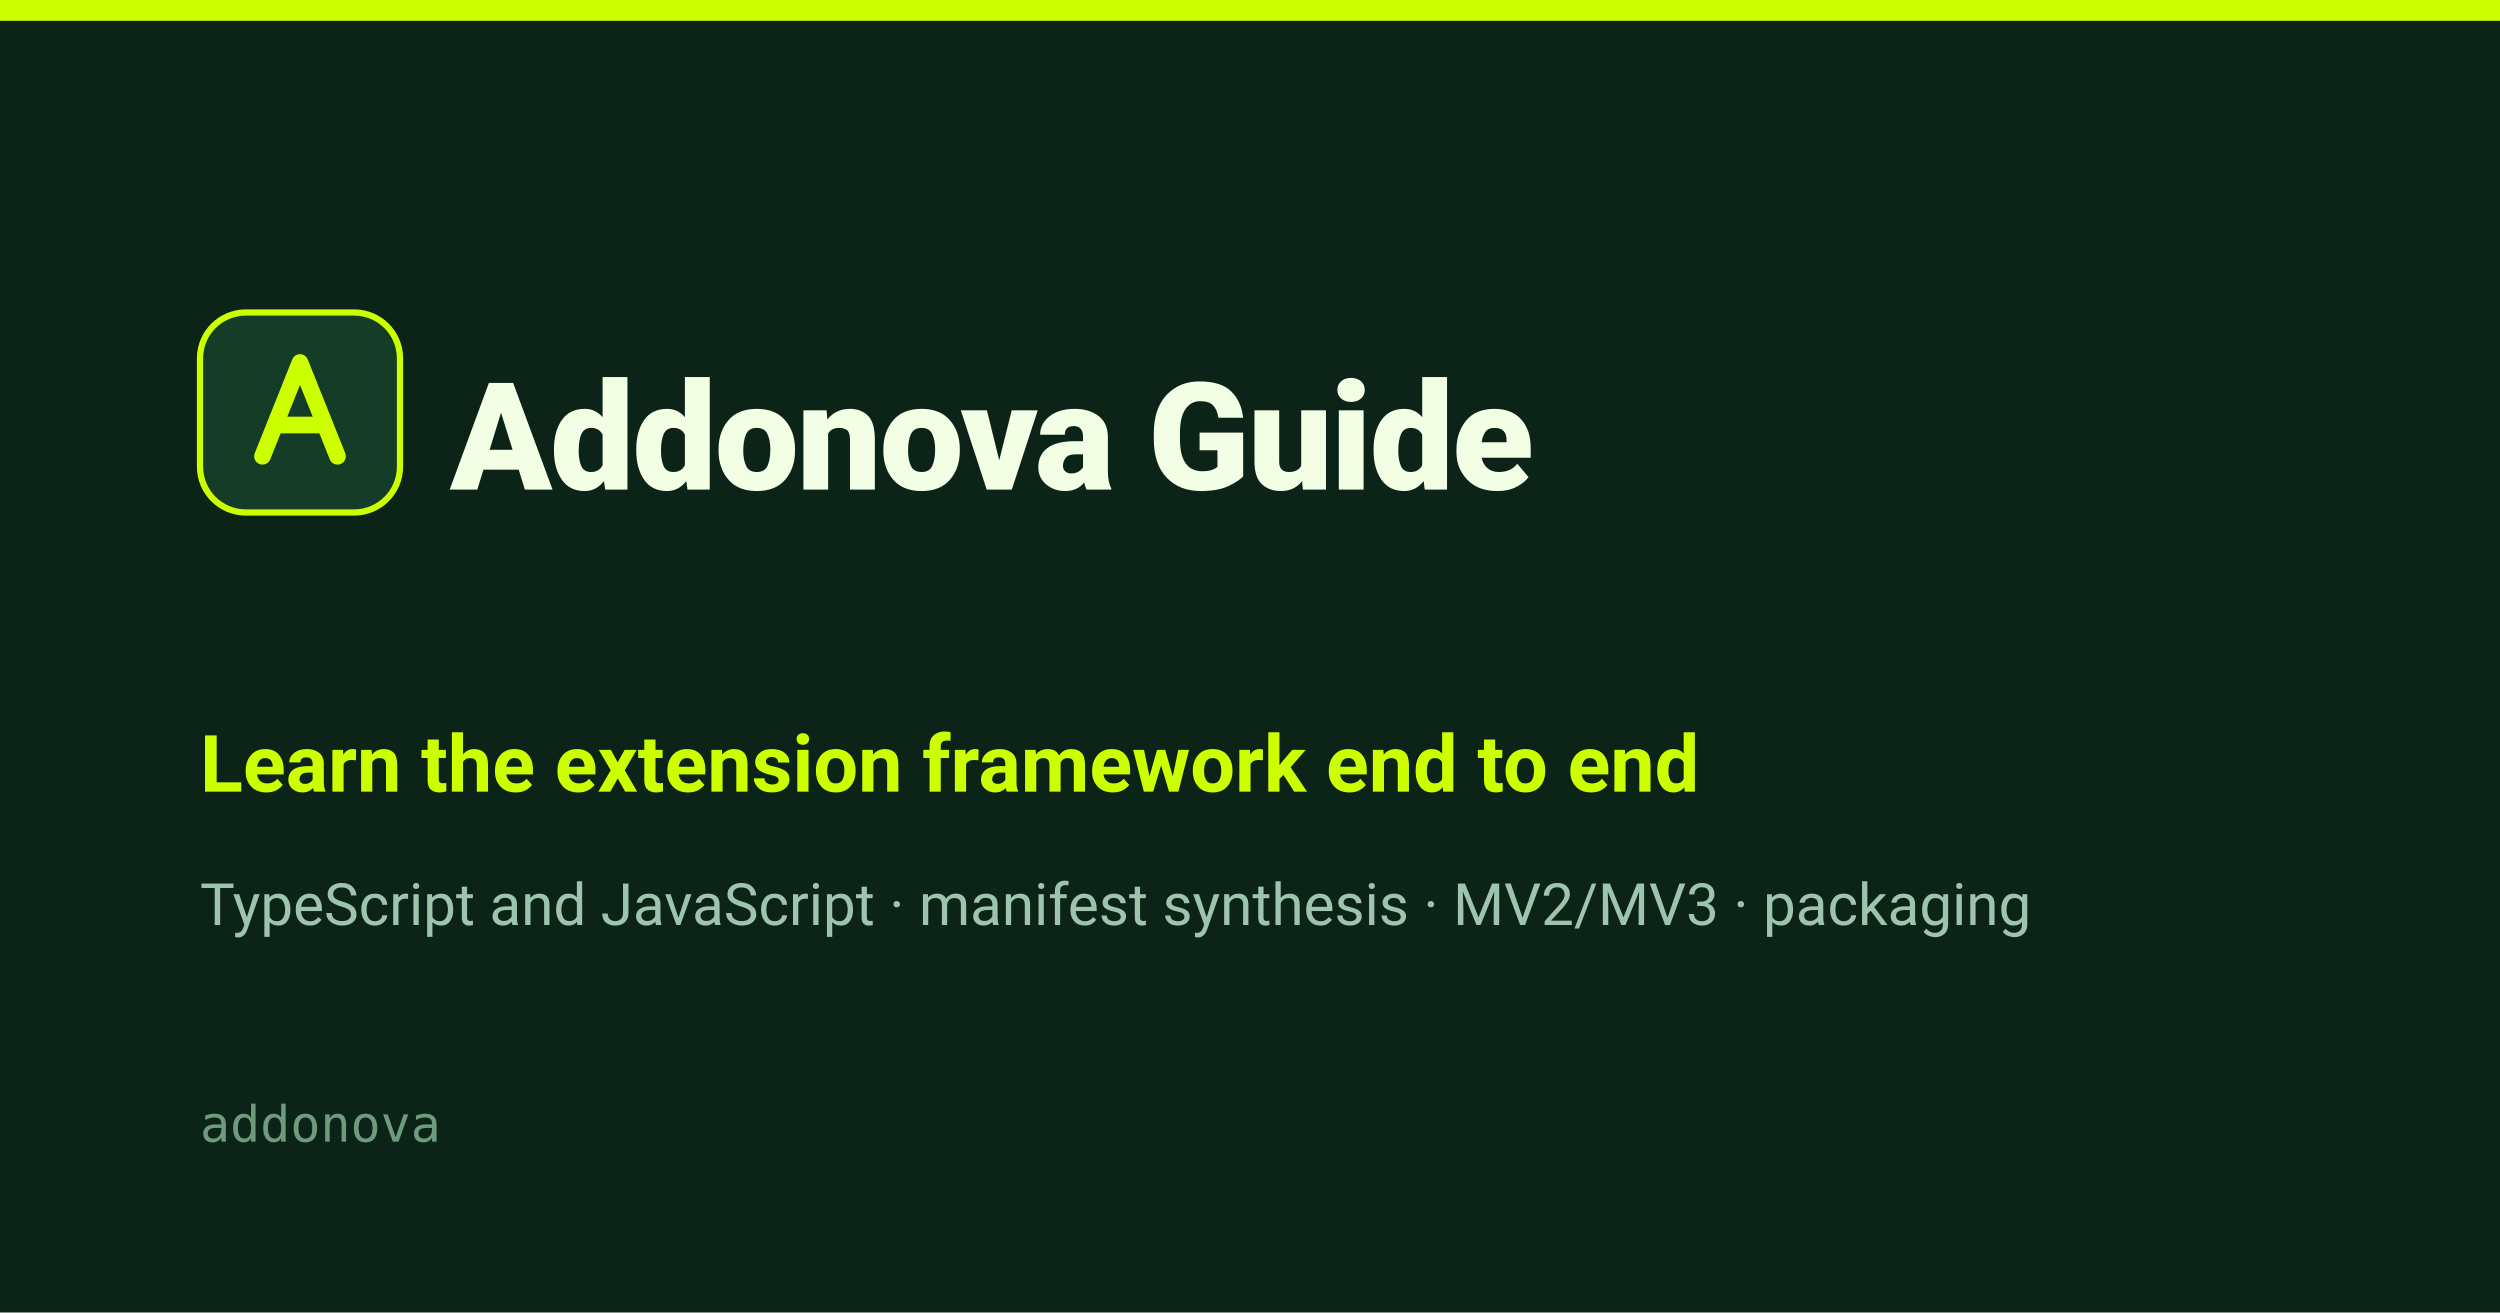
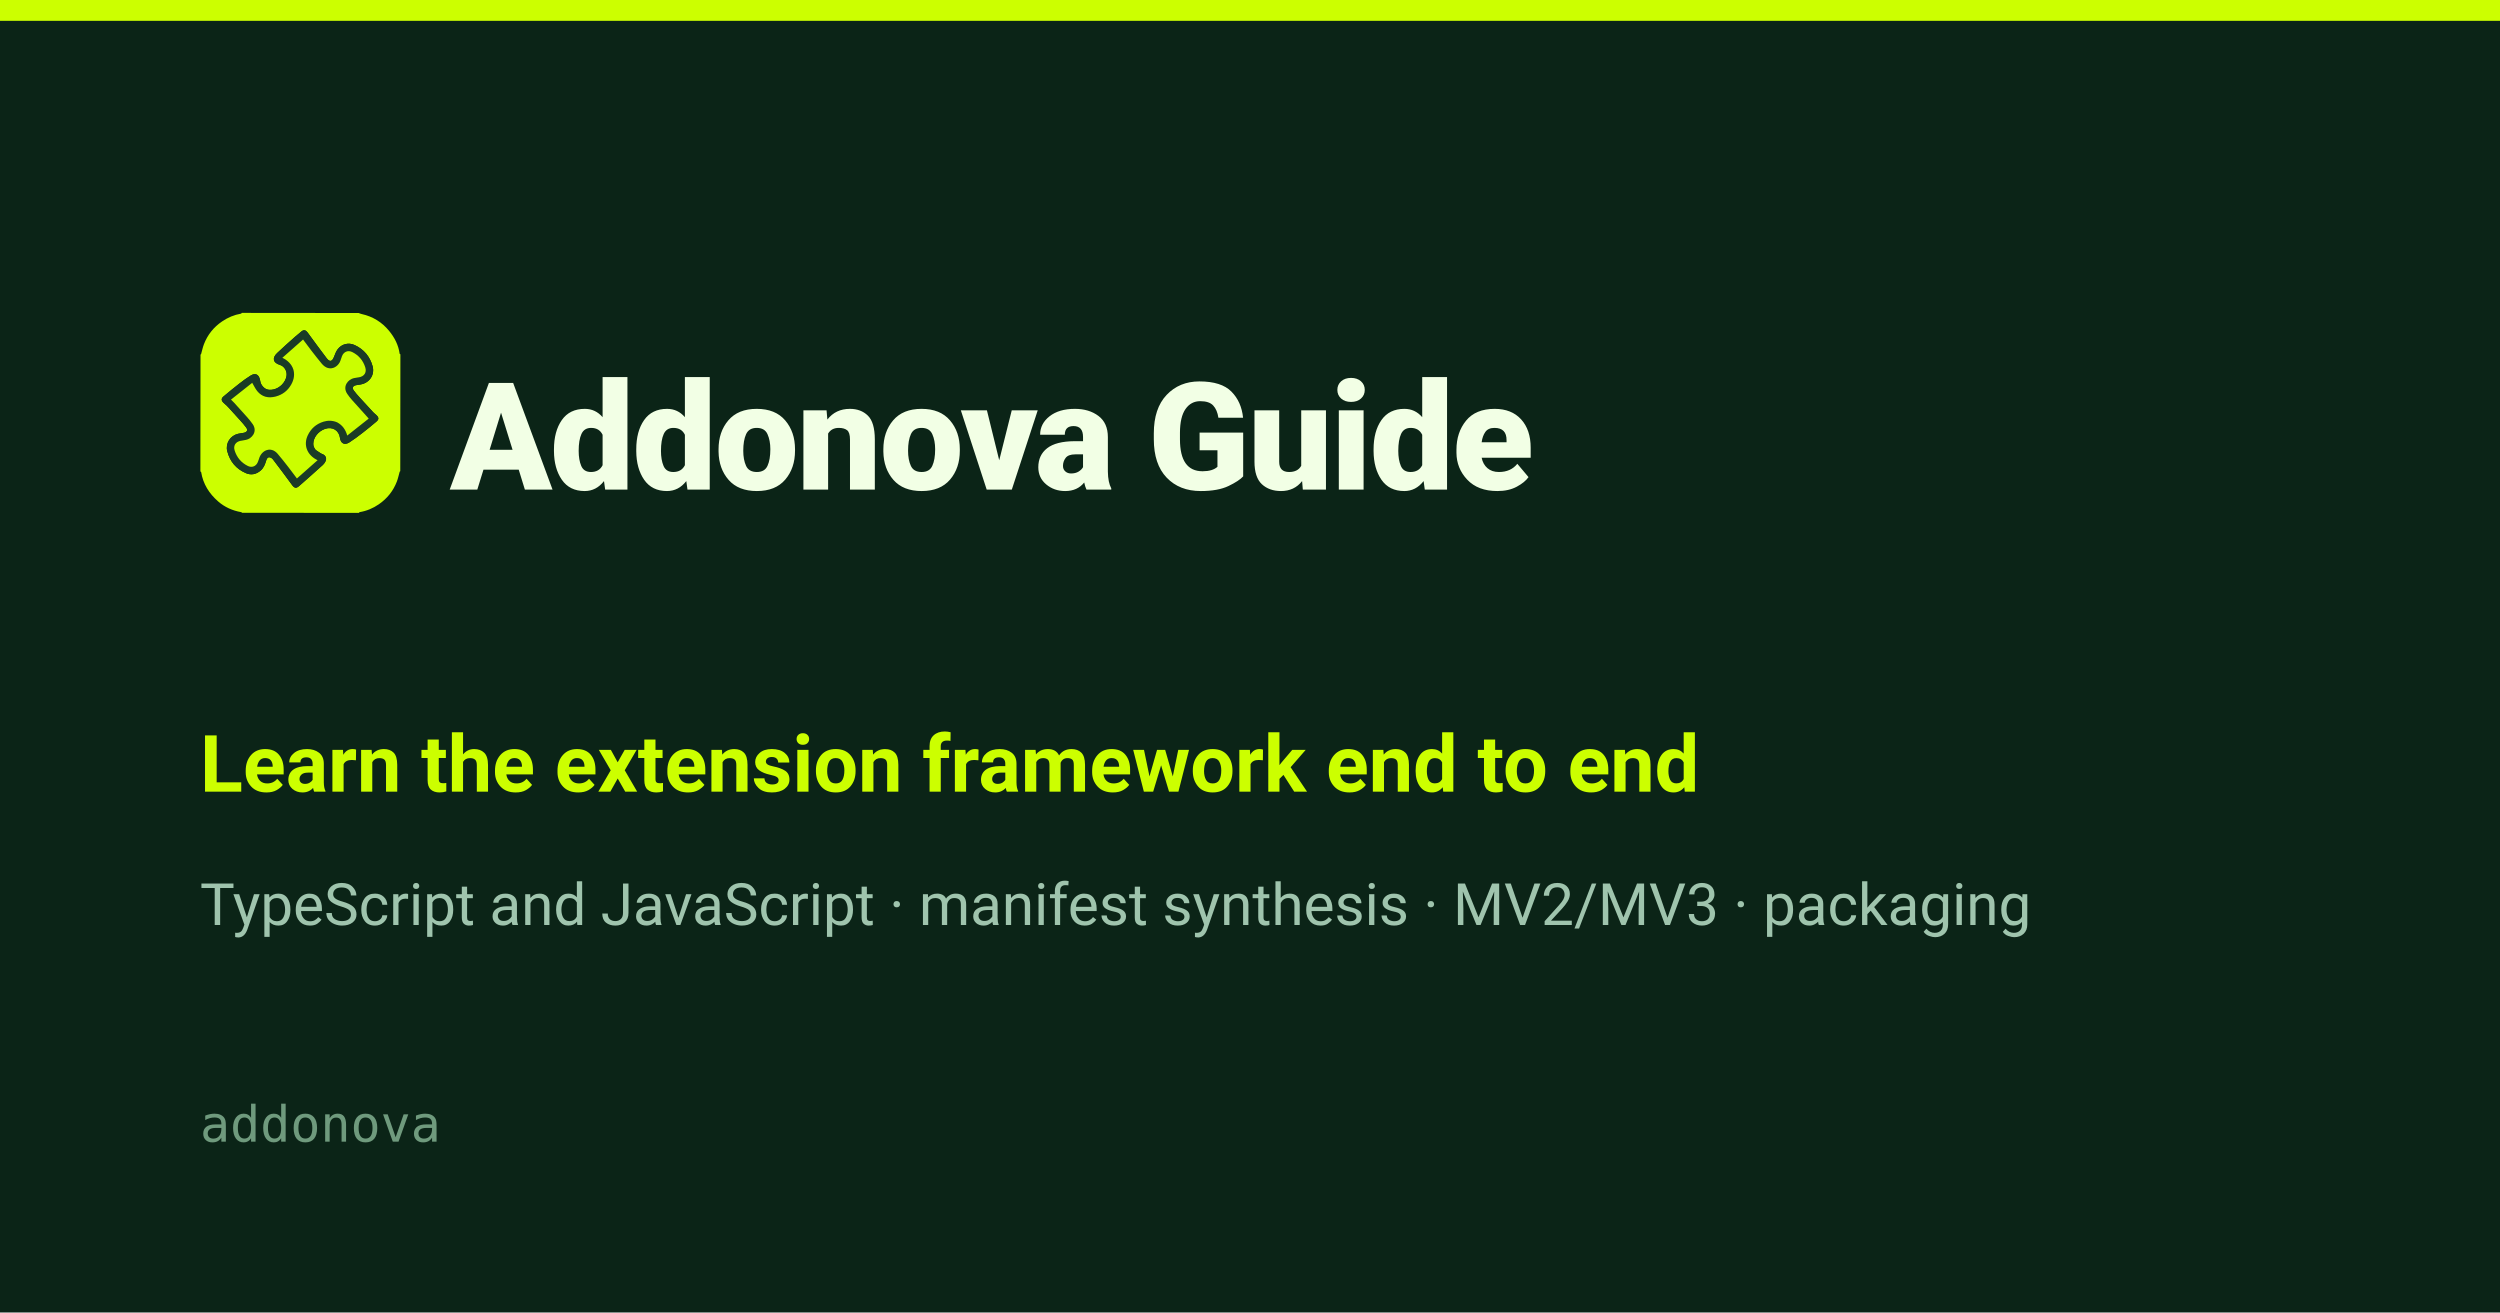
<svg xmlns="http://www.w3.org/2000/svg" viewBox="0 0 1200 630" width="1200" height="630" role="img" aria-label="Addonova — next-generation browser extension framework">
  <rect width="1200" height="630" fill="#0b2417" />
  <rect x="0" y="0" width="1200" height="10" fill="#ccff00" />
-   <g transform="translate(96 150)">
-     <rect width="96" height="96" rx="22" fill="#153c26" stroke="#ccff00" stroke-width="3" />
-     <path d="M30 69 48 24l18 45" fill="none" stroke="#ccff00" stroke-width="8" stroke-linecap="round" stroke-linejoin="round" />
-     <path d="M38.5 54h19" fill="none" stroke="#ccff00" stroke-width="8" stroke-linecap="round" />
+   <g transform="translate(96 150) scale(0.1875)">
+     <path fill="#CCFF00" opacity="1" stroke="none" d=" M513,107   C513,206.688 513,306.375 512.68,406.192   C511.932,406.815 511.275,407.243 511.111,407.813   C508.717,416.162 507.026,424.775 503.925,432.847   C494.66,456.968 479.032,476.346 457.798,490.976   C442.858,501.27 426.383,508.191 408.343,511.1   C407.807,511.186 407.444,512.343 407,513   C307.312,513 207.625,513 107.815,512.69   C106.875,511.923 106.104,511.199 105.233,511.048   C83.212,507.224 63.273,498.309 46.554,483.754   C23.602,463.771 7.845,439.079 2.899,408.38   C2.811,407.832 1.657,407.456 1,407   C1,307.312 1,207.625 1.323,107.808   C2.071,107.184 2.725,106.754 2.889,106.183   C5.282,97.852 6.974,89.259 10.07,81.203   C19.4,56.93 35.064,37.452 56.585,22.838   C71.34,12.819 87.45,5.933 105.13,2.923   C105.842,2.802 106.381,1.664 107,1   C206.688,1 306.375,1 406.193,1.314   C408.892,2.419 411.42,3.394 414.036,3.971   C442.318,10.218 465.862,24.777 484.004,46.906   C497.913,63.871 508.112,83.256 511.104,105.624   C511.175,106.158 512.343,106.545 513,107  M296.359,352.073   C292.629,347.448 289.957,342.534 290.015,336.248   C290.164,320.14 302.541,304.231 319.688,298.101   C338.853,291.248 355.785,301.763 358.316,320.975   C360.236,335.553 370.19,340.358 382.597,332.389   C394.17,324.955 405.19,316.608 416.086,308.187   C428.182,298.84 440.013,289.134 451.663,279.236   C458.314,273.585 458.098,268.937 451.813,262.984   C449.036,260.354 445.932,258.043 443.337,255.252   C431.674,242.703 420.072,230.095 408.591,217.379   C403.364,211.589 398.075,205.783 393.531,199.469   C388.88,193.007 391.431,187.688 399.291,186.162   C403.372,185.369 407.518,184.917 411.608,184.166   C434.119,180.028 447.932,159.461 441.849,137.473   C434.974,112.628 419.514,94.239 396.012,83.366   C380.25,76.074 362.525,80.474 352.222,94.368   C347.979,100.09 345.528,107.256 342.852,114   C338.119,125.929 331.975,127.257 324.162,116.956   C307.608,95.13 291.409,73.032 275.23,50.923   C270.91,45.02 265.722,43.707 259.989,48.22   C254.378,52.636 248.885,57.222 243.565,61.984   C228.072,75.852 212.381,89.52 197.36,103.885   C183.543,117.099 187.483,129.079 204.4,134.129   C216.383,137.706 223.531,150.719 221.407,162.848   C218.585,178.966 204.6,193.339 188.197,196.981   C174.203,200.088 164.376,196.279 157.21,184.196   C155.171,180.759 154.368,176.46 153.562,172.443   C150.746,158.411 141.763,153.884 129.604,161.447   C119.618,167.657 110.09,174.682 100.799,181.912   C87.032,192.627 73.518,203.68 60.173,214.916   C53.931,220.171 54.173,225.336 60.088,231.018   C63.808,234.59 67.92,237.78 71.422,241.547   C81.84,252.754 92.115,264.096 102.301,275.516   C107.827,281.71 113.418,287.904 118.317,294.584   C122.982,300.945 120.406,306.359 112.587,307.873   C107.526,308.854 102.366,309.369 97.351,310.528   C77.582,315.098 64.726,334.936 69.652,354.652   C76.306,381.283 92.54,400.595 117.792,411.376   C131.27,417.131 144.23,414.162 155.404,404.483   C163.04,397.869 166.456,388.9 169.263,379.567   C170.543,375.311 172.55,370.515 177.375,370.623   C180.577,370.694 184.641,373.344 186.719,376.063   C203.259,397.699 219.563,419.521 235.611,441.525   C241.397,449.459 246.036,450.986 253.574,444.431   C274.148,426.54 294.415,408.296 314.676,390.05   C317.091,387.875 319.028,384.996 320.639,382.135   C325.007,374.375 322.647,367.027 314.699,362.931   C313.084,362.099 311.203,361.748 309.661,360.817   C305.314,358.194 301.079,355.384 296.359,352.073  z" />
+     <path fill="#1A3B26" opacity="1" stroke="none" d=" M296.579,352.36   C301.079,355.384 305.314,358.194 309.661,360.817   C311.203,361.748 313.084,362.099 314.699,362.931   C322.647,367.027 325.007,374.375 320.639,382.135   C319.028,384.996 317.091,387.875 314.676,390.05   C294.415,408.296 274.148,426.54 253.574,444.431   C246.036,450.986 241.397,449.459 235.611,441.525   C219.563,419.521 203.259,397.699 186.719,376.063   C184.641,373.344 180.577,370.694 177.375,370.623   C172.55,370.515 170.543,375.311 169.263,379.567   C166.456,388.9 163.04,397.869 155.404,404.483   C144.23,414.162 131.27,417.131 117.792,411.376   C92.54,400.595 76.306,381.283 69.652,354.652   C64.726,334.936 77.582,315.098 97.351,310.528   C102.366,309.369 107.526,308.854 112.587,307.873   C120.406,306.359 122.982,300.945 118.317,294.584   C113.418,287.904 107.827,281.71 102.301,275.516   C92.115,264.096 81.84,252.754 71.422,241.547   C67.92,237.78 63.808,234.59 60.088,231.018   C54.173,225.336 53.931,220.171 60.173,214.916   C73.518,203.68 87.032,192.627 100.799,181.912   C110.09,174.682 119.618,167.657 129.604,161.447   C141.763,153.884 150.746,158.411 153.562,172.443   C154.368,176.46 155.171,180.759 157.21,184.196   C164.376,196.279 174.203,200.088 188.197,196.981   C204.6,193.339 218.585,178.966 221.407,162.848   C223.531,150.719 216.383,137.706 204.4,134.129   C187.483,129.079 183.543,117.099 197.36,103.885   C212.381,89.52 228.072,75.852 243.565,61.984   C248.885,57.222 254.378,52.636 259.989,48.22   C265.722,43.707 270.91,45.02 275.23,50.923   C291.409,73.032 307.608,95.13 324.162,116.956   C331.975,127.257 338.119,125.929 342.852,114   C345.528,107.256 347.979,100.09 352.222,94.368   C362.525,80.474 380.25,76.074 396.012,83.366   C419.514,94.239 434.974,112.628 441.849,137.473   C447.932,159.461 434.119,180.028 411.608,184.166   C407.518,184.917 403.372,185.369 399.291,186.162   C391.431,187.688 388.88,193.007 393.531,199.469   C398.075,205.783 403.364,211.589 408.591,217.379   C420.072,230.095 431.674,242.703 443.337,255.252   C445.932,258.043 449.036,260.354 451.813,262.984   C458.098,268.937 458.314,273.585 451.663,279.236   C440.013,289.134 428.182,298.84 416.086,308.187   C405.19,316.608 394.17,324.955 382.597,332.389   C370.19,340.358 360.236,335.553 358.316,320.975   C355.785,301.763 338.853,291.248 319.688,298.101   C302.541,304.231 290.164,320.14 290.015,336.248   C289.957,342.534 292.629,347.448 296.579,352.36  M351.137,281.248   C364.511,288.309 372.537,299.594 376.927,315.1   C395.826,300.172 414.14,285.706 431.965,271.627   C429.248,268.542 426.983,265.921 424.665,263.348   C412.643,250.002 400.514,236.752 388.627,223.286   C384.355,218.446 380.303,213.332 376.761,207.941   C364.267,188.925 379.107,171.149 394.357,167.948   C398.583,167.061 402.886,166.544 407.153,165.855   C420.375,163.718 427.201,153.566 423.241,140.753   C417.73,122.923 406.452,109.523 389.719,101.186   C378.755,95.724 367.673,100.521 363.361,111.961   C362.016,115.532 360.829,119.165 359.622,122.786   C353.823,140.186 330.566,153.679 311.613,130.822   C302.492,119.823 293.693,108.551 284.938,97.257   C277.861,88.129 271.067,78.782 263.811,69.082   C246.185,84.658 228.695,100.114 210.787,115.939   C239.745,129.811 248.597,157.422 233.583,184.218   C224.704,200.065 211.249,210.442 193.748,215.044   C175.385,219.874 158.86,216.388 146.5,201.149   C141.532,195.024 138.21,187.564 133.683,179.943   C116.001,193.927 97.704,208.397 79.21,223.024   C82.294,226.043 84.903,228.36 87.239,230.926   C97.989,242.731 108.778,254.504 119.316,266.498   C124.894,272.847 130.538,279.258 135.193,286.277   C147.779,305.255 132.504,323.106 117.385,326.113   C112.656,327.054 107.836,327.56 103.135,328.613   C90.94,331.345 84.829,341.065 88.541,352.983   C94.188,371.112 105.58,384.763 122.784,393.093   C132.614,397.852 142.905,394.025 147.518,384.163   C149.338,380.274 150.53,376.086 151.931,372.008   C158.581,352.661 181.599,341.984 198.581,361.587   C208.147,372.629 217.09,384.221 226.096,395.736   C233.507,405.212 240.596,414.939 248.107,424.926   C265.708,409.384 283.199,393.939 301.12,378.114   C274.169,365.437 264.229,339.415 275.832,314.683   C284.039,297.188 297.378,285.479 315.793,279.66   C327.456,275.975 339.046,276.278 351.137,281.248  z" />
+     <path fill="#CBFE00" opacity="1" stroke="none" d=" M350.787,281.094   C339.046,276.278 327.456,275.975 315.793,279.66   C297.378,285.479 284.039,297.188 275.832,314.683   C264.229,339.415 274.169,365.437 301.12,378.114   C283.199,393.939 265.708,409.384 248.107,424.926   C240.596,414.939 233.507,405.212 226.096,395.736   C217.09,384.221 208.147,372.629 198.581,361.587   C181.599,341.984 158.581,352.661 151.931,372.008   C150.53,376.086 149.338,380.274 147.518,384.163   C142.905,394.025 132.614,397.852 122.784,393.093   C105.58,384.763 94.188,371.112 88.541,352.983   C84.829,341.065 90.94,331.345 103.135,328.613   C107.836,327.56 112.656,327.054 117.385,326.113   C132.504,323.106 147.779,305.255 135.193,286.277   C130.538,279.258 124.894,272.847 119.316,266.498   C108.778,254.504 97.989,242.731 87.239,230.926   C84.903,228.36 82.294,226.043 79.21,223.024   C97.704,208.397 116.001,193.927 133.683,179.943   C138.21,187.564 141.532,195.024 146.5,201.149   C158.86,216.388 175.385,219.874 193.748,215.044   C211.249,210.442 224.704,200.065 233.583,184.218   C248.597,157.422 239.745,129.811 210.787,115.939   C228.695,100.114 246.185,84.658 263.811,69.082   C271.067,78.782 277.861,88.129 284.938,97.257   C293.693,108.551 302.492,119.823 311.613,130.822   C330.566,153.679 353.823,140.186 359.622,122.786   C360.829,119.165 362.016,115.532 363.361,111.961   C367.673,100.521 378.755,95.724 389.719,101.186   C406.452,109.523 417.73,122.923 423.241,140.753   C427.201,153.566 420.375,163.718 407.153,165.855   C402.886,166.544 398.583,167.061 394.357,167.948   C379.107,171.149 364.267,188.925 376.761,207.941   C380.303,213.332 384.355,218.446 388.627,223.286   C400.514,236.752 412.643,250.002 424.665,263.348   C426.983,265.921 429.248,268.542 431.965,271.627   C414.14,285.706 395.826,300.172 376.927,315.1   C372.537,299.594 364.511,288.309 350.787,281.094  z" />
  </g>
  <text x="216" y="235" fill="#f2ffe5" font-family="ui-sans-serif, system-ui, 'Segoe UI', Roboto, Helvetica, Arial, sans-serif" font-size="72" font-weight="800" letter-spacing="-1">Addonova Guide</text>
  <text x="96" y="380" fill="#ccff00" font-family="ui-sans-serif, system-ui, 'Segoe UI', Roboto, Helvetica, Arial, sans-serif" font-size="38" font-weight="700">Learn the extension framework end to end</text>
  <text x="96" y="444" fill="#9fc4ad" font-family="ui-sans-serif, system-ui, 'Segoe UI', Roboto, Helvetica, Arial, sans-serif" font-size="28">TypeScript and JavaScript · manifest synthesis · MV2/MV3 · packaging</text>
  <text x="96" y="548" fill="#6f9a7d" font-family="ui-monospace, SFMono-Regular, Menlo, Consolas, monospace" font-size="24">addonova</text>
</svg>
